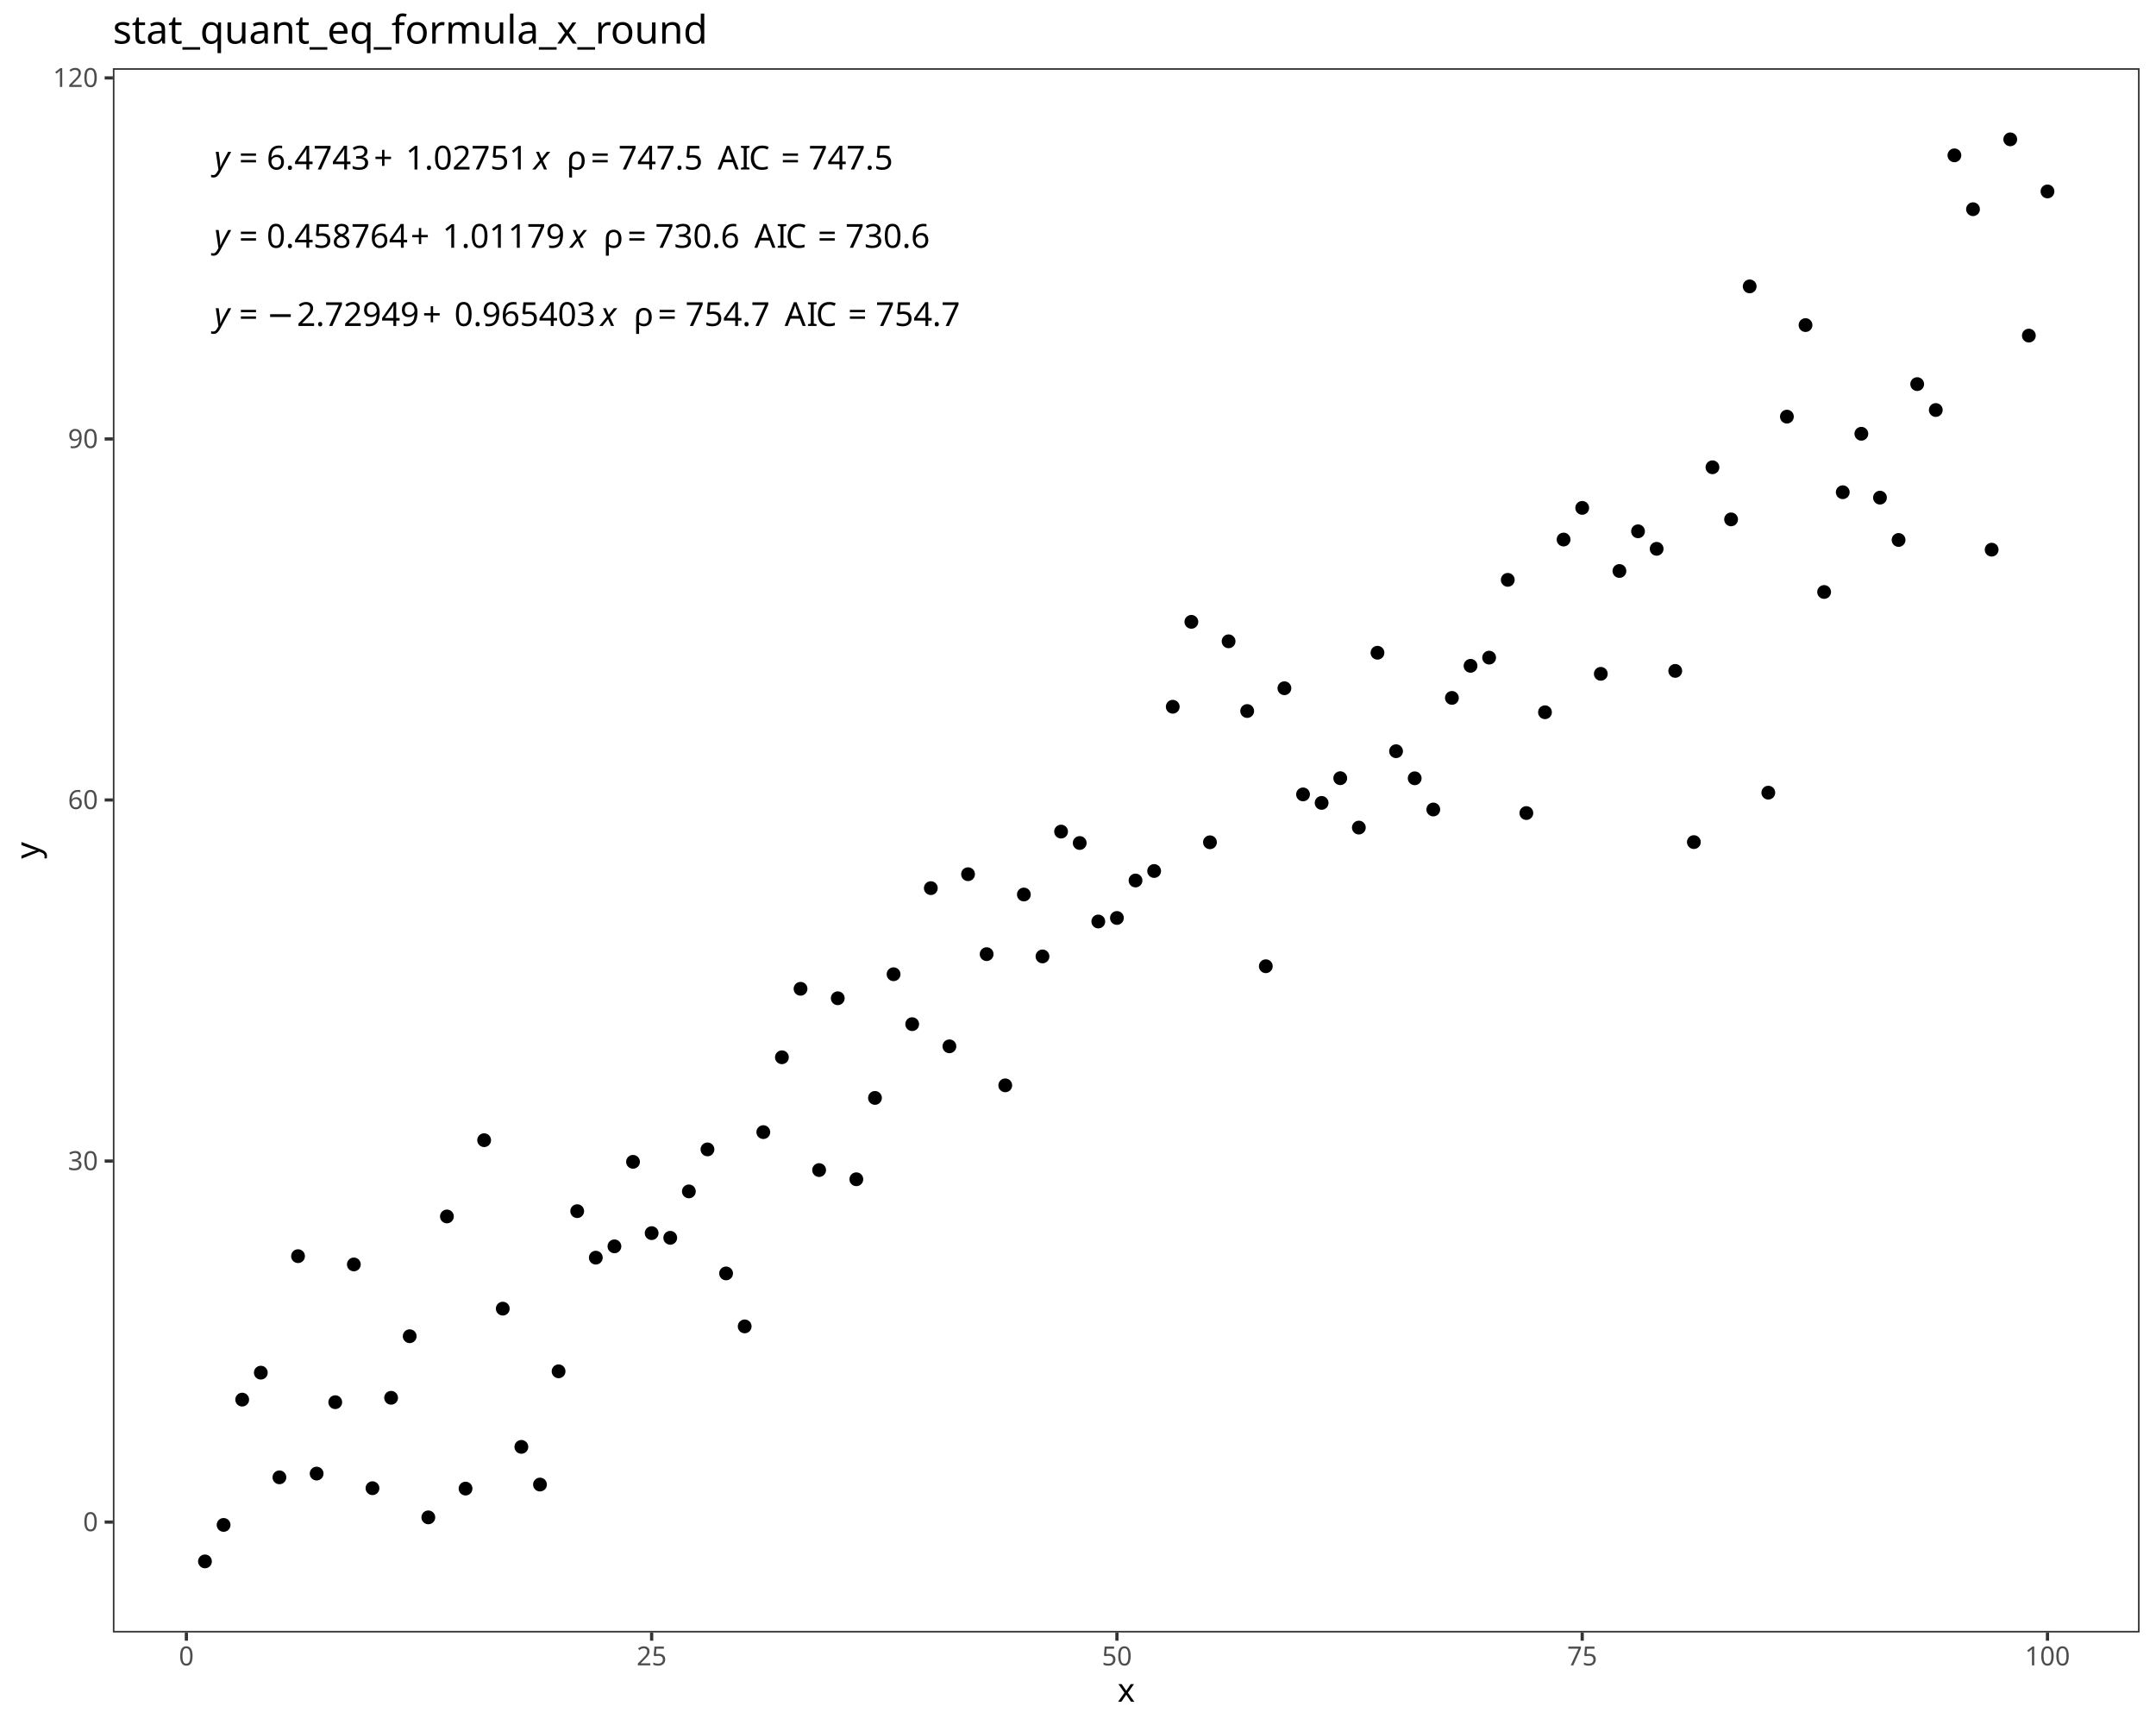
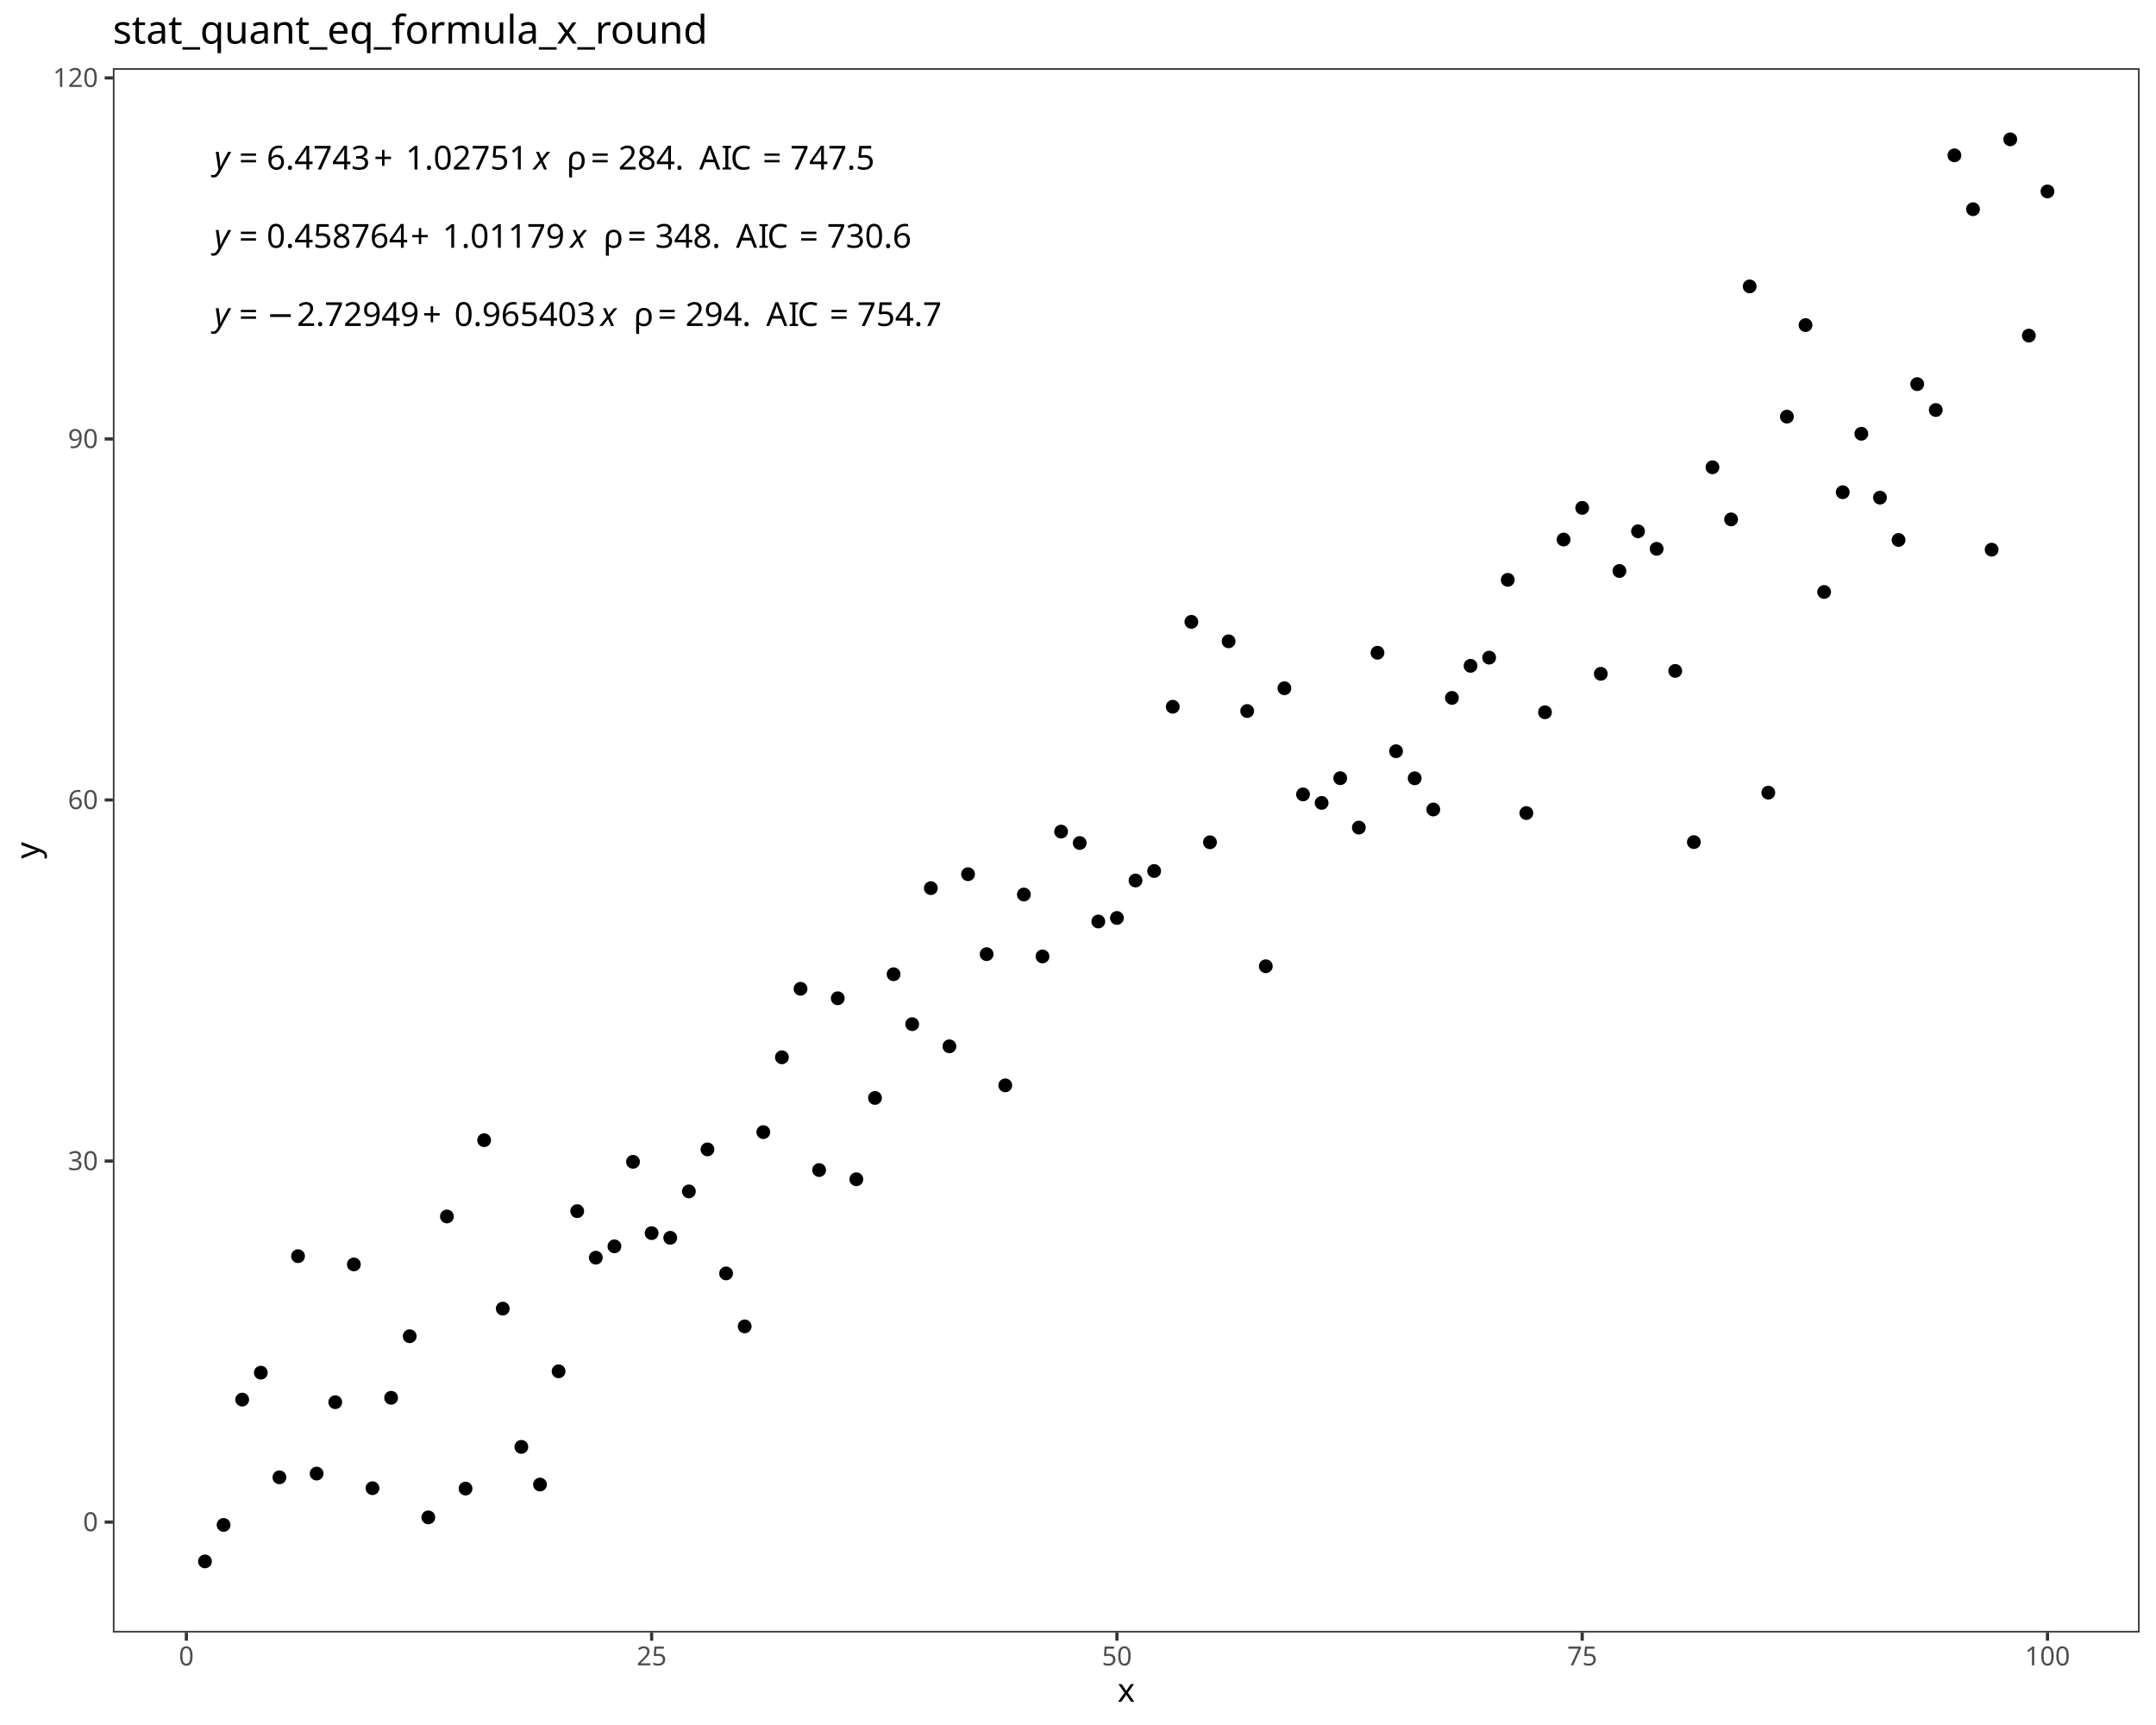
<svg xmlns="http://www.w3.org/2000/svg" class="svglite" data-engine-version="2.0" width="720.00pt" height="576.00pt" viewBox="0 0 720.00 576.00">
  <defs>
    <style type="text/css">
    .svglite line, .svglite polyline, .svglite polygon, .svglite path, .svglite rect, .svglite circle {
      fill: none;
      stroke: #000000;
      stroke-linecap: round;
      stroke-linejoin: round;
      stroke-miterlimit: 10.00;
    }
  </style>
  </defs>
  <rect width="100%" height="100%" style="stroke: none; fill: #FFFFFF;" />
  <defs>
    <clipPath id="cpMC4wMHw3MjAuMDB8MC4wMHw1NzYuMDA=">
      <rect x="0.00" y="0.00" width="720.00" height="576.00" />
    </clipPath>
  </defs>
  <g clip-path="url(#cpMC4wMHw3MjAuMDB8MC4wMHw1NzYuMDA=)">
    <rect x="0.00" y="0.00" width="720.00" height="576.00" style="stroke-width: 1.07; stroke: #FFFFFF; fill: #FFFFFF;" />
  </g>
  <defs>
    <clipPath id="cpMzcuNjl8NzE0LjUyfDIyLjc4fDU0NS4xMQ==">
      <rect x="37.69" y="22.78" width="676.83" height="522.33" />
    </clipPath>
  </defs>
  <g clip-path="url(#cpMzcuNjl8NzE0LjUyfDIyLjc4fDU0NS4xMQ==)">
    <rect x="37.69" y="22.78" width="676.83" height="522.33" style="stroke-width: 1.07; stroke: none; fill: #FFFFFF;" />
    <circle cx="68.45" cy="521.37" r="1.95" style="stroke-width: 0.71; fill: #000000;" />
    <circle cx="74.67" cy="509.19" r="1.95" style="stroke-width: 0.71; fill: #000000;" />
    <circle cx="80.88" cy="467.35" r="1.95" style="stroke-width: 0.71; fill: #000000;" />
    <circle cx="87.10" cy="458.35" r="1.95" style="stroke-width: 0.71; fill: #000000;" />
    <circle cx="93.31" cy="493.30" r="1.95" style="stroke-width: 0.71; fill: #000000;" />
    <circle cx="99.53" cy="419.45" r="1.95" style="stroke-width: 0.71; fill: #000000;" />
    <circle cx="105.74" cy="492.05" r="1.95" style="stroke-width: 0.71; fill: #000000;" />
    <circle cx="111.96" cy="468.21" r="1.95" style="stroke-width: 0.71; fill: #000000;" />
    <circle cx="118.17" cy="422.21" r="1.95" style="stroke-width: 0.71; fill: #000000;" />
    <circle cx="124.39" cy="496.93" r="1.95" style="stroke-width: 0.71; fill: #000000;" />
    <circle cx="130.61" cy="466.74" r="1.95" style="stroke-width: 0.71; fill: #000000;" />
    <circle cx="136.82" cy="446.18" r="1.95" style="stroke-width: 0.71; fill: #000000;" />
    <circle cx="143.04" cy="506.67" r="1.95" style="stroke-width: 0.71; fill: #000000;" />
    <circle cx="149.25" cy="406.19" r="1.95" style="stroke-width: 0.71; fill: #000000;" />
    <circle cx="155.47" cy="497.06" r="1.95" style="stroke-width: 0.71; fill: #000000;" />
    <circle cx="161.68" cy="380.72" r="1.95" style="stroke-width: 0.71; fill: #000000;" />
    <circle cx="167.90" cy="436.97" r="1.95" style="stroke-width: 0.71; fill: #000000;" />
    <circle cx="174.11" cy="483.13" r="1.95" style="stroke-width: 0.71; fill: #000000;" />
    <circle cx="180.33" cy="495.71" r="1.95" style="stroke-width: 0.71; fill: #000000;" />
    <circle cx="186.54" cy="457.90" r="1.95" style="stroke-width: 0.71; fill: #000000;" />
    <circle cx="192.76" cy="404.42" r="1.95" style="stroke-width: 0.71; fill: #000000;" />
    <circle cx="198.97" cy="419.95" r="1.95" style="stroke-width: 0.71; fill: #000000;" />
    <circle cx="205.19" cy="416.17" r="1.95" style="stroke-width: 0.71; fill: #000000;" />
    <circle cx="211.40" cy="387.95" r="1.95" style="stroke-width: 0.71; fill: #000000;" />
    <circle cx="217.62" cy="411.76" r="1.95" style="stroke-width: 0.71; fill: #000000;" />
    <circle cx="223.83" cy="413.32" r="1.95" style="stroke-width: 0.71; fill: #000000;" />
    <circle cx="230.05" cy="397.82" r="1.95" style="stroke-width: 0.71; fill: #000000;" />
    <circle cx="236.26" cy="383.80" r="1.95" style="stroke-width: 0.71; fill: #000000;" />
    <circle cx="242.48" cy="425.21" r="1.95" style="stroke-width: 0.71; fill: #000000;" />
    <circle cx="248.69" cy="442.90" r="1.95" style="stroke-width: 0.71; fill: #000000;" />
    <circle cx="254.91" cy="378.03" r="1.95" style="stroke-width: 0.71; fill: #000000;" />
    <circle cx="261.12" cy="353.04" r="1.95" style="stroke-width: 0.71; fill: #000000;" />
    <circle cx="267.34" cy="330.17" r="1.95" style="stroke-width: 0.71; fill: #000000;" />
    <circle cx="273.55" cy="390.70" r="1.95" style="stroke-width: 0.71; fill: #000000;" />
    <circle cx="279.77" cy="333.33" r="1.95" style="stroke-width: 0.71; fill: #000000;" />
    <circle cx="285.98" cy="393.77" r="1.95" style="stroke-width: 0.71; fill: #000000;" />
    <circle cx="292.20" cy="366.61" r="1.95" style="stroke-width: 0.71; fill: #000000;" />
    <circle cx="298.41" cy="325.31" r="1.95" style="stroke-width: 0.71; fill: #000000;" />
    <circle cx="304.63" cy="341.98" r="1.95" style="stroke-width: 0.71; fill: #000000;" />
    <circle cx="310.85" cy="296.56" r="1.95" style="stroke-width: 0.71; fill: #000000;" />
    <circle cx="317.06" cy="349.38" r="1.95" style="stroke-width: 0.71; fill: #000000;" />
    <circle cx="323.28" cy="291.91" r="1.95" style="stroke-width: 0.71; fill: #000000;" />
    <circle cx="329.49" cy="318.60" r="1.95" style="stroke-width: 0.71; fill: #000000;" />
    <circle cx="335.71" cy="362.41" r="1.95" style="stroke-width: 0.71; fill: #000000;" />
    <circle cx="341.92" cy="298.69" r="1.95" style="stroke-width: 0.71; fill: #000000;" />
    <circle cx="348.14" cy="319.36" r="1.95" style="stroke-width: 0.71; fill: #000000;" />
    <circle cx="354.35" cy="277.68" r="1.95" style="stroke-width: 0.71; fill: #000000;" />
    <circle cx="360.57" cy="281.49" r="1.95" style="stroke-width: 0.71; fill: #000000;" />
    <circle cx="366.78" cy="307.70" r="1.95" style="stroke-width: 0.71; fill: #000000;" />
    <circle cx="373.00" cy="306.52" r="1.95" style="stroke-width: 0.71; fill: #000000;" />
    <circle cx="379.21" cy="294.01" r="1.95" style="stroke-width: 0.71; fill: #000000;" />
    <circle cx="385.43" cy="290.84" r="1.95" style="stroke-width: 0.71; fill: #000000;" />
    <circle cx="391.64" cy="235.99" r="1.95" style="stroke-width: 0.71; fill: #000000;" />
    <circle cx="397.86" cy="207.64" r="1.95" style="stroke-width: 0.71; fill: #000000;" />
    <circle cx="404.07" cy="281.25" r="1.95" style="stroke-width: 0.71; fill: #000000;" />
    <circle cx="410.29" cy="214.14" r="1.95" style="stroke-width: 0.71; fill: #000000;" />
    <circle cx="416.50" cy="237.42" r="1.95" style="stroke-width: 0.71; fill: #000000;" />
    <circle cx="422.72" cy="322.64" r="1.95" style="stroke-width: 0.71; fill: #000000;" />
    <circle cx="428.93" cy="229.81" r="1.95" style="stroke-width: 0.71; fill: #000000;" />
    <circle cx="435.15" cy="265.26" r="1.95" style="stroke-width: 0.71; fill: #000000;" />
    <circle cx="441.36" cy="268.10" r="1.95" style="stroke-width: 0.71; fill: #000000;" />
    <circle cx="447.58" cy="259.85" r="1.95" style="stroke-width: 0.71; fill: #000000;" />
    <circle cx="453.79" cy="276.34" r="1.95" style="stroke-width: 0.71; fill: #000000;" />
    <circle cx="460.01" cy="217.96" r="1.95" style="stroke-width: 0.71; fill: #000000;" />
    <circle cx="466.22" cy="250.84" r="1.95" style="stroke-width: 0.71; fill: #000000;" />
    <circle cx="472.44" cy="259.88" r="1.95" style="stroke-width: 0.71; fill: #000000;" />
    <circle cx="478.65" cy="270.30" r="1.95" style="stroke-width: 0.71; fill: #000000;" />
    <circle cx="484.87" cy="233.04" r="1.95" style="stroke-width: 0.71; fill: #000000;" />
    <circle cx="491.09" cy="222.33" r="1.95" style="stroke-width: 0.71; fill: #000000;" />
    <circle cx="497.30" cy="219.59" r="1.95" style="stroke-width: 0.71; fill: #000000;" />
    <circle cx="503.52" cy="193.62" r="1.95" style="stroke-width: 0.71; fill: #000000;" />
    <circle cx="509.73" cy="271.49" r="1.95" style="stroke-width: 0.71; fill: #000000;" />
    <circle cx="515.95" cy="237.83" r="1.95" style="stroke-width: 0.71; fill: #000000;" />
    <circle cx="522.16" cy="180.16" r="1.95" style="stroke-width: 0.71; fill: #000000;" />
    <circle cx="528.38" cy="169.59" r="1.95" style="stroke-width: 0.71; fill: #000000;" />
    <circle cx="534.59" cy="225.00" r="1.95" style="stroke-width: 0.71; fill: #000000;" />
    <circle cx="540.81" cy="190.66" r="1.95" style="stroke-width: 0.71; fill: #000000;" />
    <circle cx="547.02" cy="177.41" r="1.95" style="stroke-width: 0.71; fill: #000000;" />
    <circle cx="553.24" cy="183.26" r="1.95" style="stroke-width: 0.71; fill: #000000;" />
    <circle cx="559.45" cy="224.02" r="1.95" style="stroke-width: 0.71; fill: #000000;" />
    <circle cx="565.67" cy="281.19" r="1.95" style="stroke-width: 0.71; fill: #000000;" />
    <circle cx="571.88" cy="156.03" r="1.95" style="stroke-width: 0.71; fill: #000000;" />
    <circle cx="578.10" cy="173.43" r="1.95" style="stroke-width: 0.71; fill: #000000;" />
    <circle cx="584.31" cy="95.63" r="1.95" style="stroke-width: 0.71; fill: #000000;" />
    <circle cx="590.53" cy="264.68" r="1.95" style="stroke-width: 0.71; fill: #000000;" />
    <circle cx="596.74" cy="139.12" r="1.95" style="stroke-width: 0.71; fill: #000000;" />
    <circle cx="602.96" cy="108.55" r="1.95" style="stroke-width: 0.71; fill: #000000;" />
    <circle cx="609.17" cy="197.67" r="1.95" style="stroke-width: 0.71; fill: #000000;" />
    <circle cx="615.39" cy="164.36" r="1.95" style="stroke-width: 0.71; fill: #000000;" />
    <circle cx="621.60" cy="144.84" r="1.95" style="stroke-width: 0.71; fill: #000000;" />
    <circle cx="627.82" cy="166.17" r="1.95" style="stroke-width: 0.71; fill: #000000;" />
    <circle cx="634.03" cy="180.30" r="1.95" style="stroke-width: 0.71; fill: #000000;" />
    <circle cx="640.25" cy="128.26" r="1.95" style="stroke-width: 0.71; fill: #000000;" />
    <circle cx="646.46" cy="136.91" r="1.95" style="stroke-width: 0.71; fill: #000000;" />
    <circle cx="652.68" cy="51.87" r="1.95" style="stroke-width: 0.71; fill: #000000;" />
    <circle cx="658.89" cy="69.86" r="1.95" style="stroke-width: 0.71; fill: #000000;" />
    <circle cx="665.11" cy="183.54" r="1.95" style="stroke-width: 0.71; fill: #000000;" />
    <circle cx="671.33" cy="46.53" r="1.95" style="stroke-width: 0.71; fill: #000000;" />
    <circle cx="677.54" cy="112.06" r="1.95" style="stroke-width: 0.71; fill: #000000;" />
    <circle cx="683.76" cy="63.92" r="1.95" style="stroke-width: 0.71; fill: #000000;" />
    <text x="71.53" y="108.84" style="font-size: 11.04px; font-style: italic; font-family: sans;" textLength="5.52px" lengthAdjust="spacingAndGlyphs">y</text>
    <text x="77.05" y="108.84" style="font-size: 11.04px; font-family: sans;" textLength="2.76px" lengthAdjust="spacingAndGlyphs"> </text>
    <text x="79.82" y="108.84" style="font-size: 11.04px; font-family: sans;" textLength="6.45px" lengthAdjust="spacingAndGlyphs">=</text>
    <text x="86.27" y="108.84" style="font-size: 11.04px; font-family: sans;" textLength="2.76px" lengthAdjust="spacingAndGlyphs"> </text>
    <text x="89.03" y="108.84" style="font-size: 11.04px; font-family: sans;" textLength="8.58px" lengthAdjust="spacingAndGlyphs">−</text>
    <text x="99.14" y="108.84" style="font-size: 11.04px; font-family: sans;" textLength="39.91px" lengthAdjust="spacingAndGlyphs">2.72949</text>
    <text x="141.09" y="108.84" style="font-size: 11.04px; font-family: sans;" textLength="8.57px" lengthAdjust="spacingAndGlyphs">+</text>
    <text x="151.71" y="108.84" style="font-size: 11.04px; font-family: sans;" textLength="46.05px" lengthAdjust="spacingAndGlyphs">0.965403</text>
    <text x="197.76" y="108.84" style="font-size: 11.04px; font-family: sans;" textLength="2.76px" lengthAdjust="spacingAndGlyphs"> </text>
    <text x="200.52" y="108.84" style="font-size: 11.04px; font-style: italic; font-family: sans;" textLength="5.52px" lengthAdjust="spacingAndGlyphs">x</text>
    <text x="206.04" y="108.84" style="font-size: 11.04px; font-family: sans;" textLength="2.76px" lengthAdjust="spacingAndGlyphs"> </text>
    <text x="208.81" y="108.84" style="font-size: 11.04px; font-family: sans;" textLength="2.76px" lengthAdjust="spacingAndGlyphs"> </text>
    <text x="211.57" y="108.84" style="font-size: 11.04px; font-family: sans;" textLength="5.33px" lengthAdjust="spacingAndGlyphs">ρ</text>
    <text x="216.90" y="108.84" style="font-size: 11.04px; font-family: sans;" textLength="2.76px" lengthAdjust="spacingAndGlyphs"> </text>
    <text x="219.66" y="108.84" style="font-size: 11.04px; font-family: sans;" textLength="6.45px" lengthAdjust="spacingAndGlyphs">=</text>
    <text x="226.11" y="108.84" style="font-size: 11.04px; font-family: sans;" textLength="2.76px" lengthAdjust="spacingAndGlyphs"> </text>
-     <text x="228.88" y="108.84" style="font-size: 11.04px; font-family: sans;" textLength="27.63px" lengthAdjust="spacingAndGlyphs">754.7</text>
-     <text x="256.50" y="108.84" style="font-size: 11.04px; font-family: sans;" textLength="2.76px" lengthAdjust="spacingAndGlyphs"> </text>
-     <text x="259.27" y="108.84" style="font-size: 11.04px; font-family: sans;" textLength="2.76px" lengthAdjust="spacingAndGlyphs"> </text>
-     <text x="262.03" y="108.84" style="font-size: 11.04px; font-family: sans;" textLength="7.37px" lengthAdjust="spacingAndGlyphs">A</text>
-     <text x="269.39" y="108.84" style="font-size: 11.04px; font-family: sans;" textLength="3.07px" lengthAdjust="spacingAndGlyphs">I</text>
-     <text x="272.46" y="108.84" style="font-size: 11.04px; font-family: sans;" textLength="7.98px" lengthAdjust="spacingAndGlyphs">C</text>
-     <text x="280.44" y="108.84" style="font-size: 11.04px; font-family: sans;" textLength="2.76px" lengthAdjust="spacingAndGlyphs"> </text>
-     <text x="283.20" y="108.84" style="font-size: 11.04px; font-family: sans;" textLength="6.45px" lengthAdjust="spacingAndGlyphs">=</text>
-     <text x="289.65" y="108.84" style="font-size: 11.04px; font-family: sans;" textLength="2.76px" lengthAdjust="spacingAndGlyphs"> </text>
-     <text x="292.41" y="108.84" style="font-size: 11.04px; font-family: sans;" textLength="27.63px" lengthAdjust="spacingAndGlyphs">754.7</text>
+     <text x="228.88" y="108.84" style="font-size: 11.04px; font-family: sans;" textLength="21.49px" lengthAdjust="spacingAndGlyphs">294.</text>
+     <text x="250.36" y="108.84" style="font-size: 11.04px; font-family: sans;" textLength="2.76px" lengthAdjust="spacingAndGlyphs"> </text>
+     <text x="253.13" y="108.84" style="font-size: 11.04px; font-family: sans;" textLength="2.76px" lengthAdjust="spacingAndGlyphs"> </text>
+     <text x="255.89" y="108.84" style="font-size: 11.04px; font-family: sans;" textLength="7.37px" lengthAdjust="spacingAndGlyphs">A</text>
+     <text x="263.25" y="108.84" style="font-size: 11.04px; font-family: sans;" textLength="3.07px" lengthAdjust="spacingAndGlyphs">I</text>
+     <text x="266.32" y="108.84" style="font-size: 11.04px; font-family: sans;" textLength="7.98px" lengthAdjust="spacingAndGlyphs">C</text>
+     <text x="274.30" y="108.84" style="font-size: 11.04px; font-family: sans;" textLength="2.76px" lengthAdjust="spacingAndGlyphs"> </text>
+     <text x="277.06" y="108.84" style="font-size: 11.04px; font-family: sans;" textLength="6.45px" lengthAdjust="spacingAndGlyphs">=</text>
+     <text x="283.51" y="108.84" style="font-size: 11.04px; font-family: sans;" textLength="2.76px" lengthAdjust="spacingAndGlyphs"> </text>
+     <text x="286.27" y="108.84" style="font-size: 11.04px; font-family: sans;" textLength="27.63px" lengthAdjust="spacingAndGlyphs">754.7</text>
    <text x="71.53" y="82.73" style="font-size: 11.04px; font-style: italic; font-family: sans;" textLength="5.52px" lengthAdjust="spacingAndGlyphs">y</text>
    <text x="77.05" y="82.73" style="font-size: 11.04px; font-family: sans;" textLength="2.76px" lengthAdjust="spacingAndGlyphs"> </text>
    <text x="79.82" y="82.73" style="font-size: 11.04px; font-family: sans;" textLength="6.45px" lengthAdjust="spacingAndGlyphs">=</text>
    <text x="86.27" y="82.73" style="font-size: 11.04px; font-family: sans;" textLength="2.76px" lengthAdjust="spacingAndGlyphs"> </text>
    <text x="89.03" y="82.73" style="font-size: 11.04px; font-family: sans;" textLength="46.05px" lengthAdjust="spacingAndGlyphs">0.458764</text>
    <text x="137.12" y="82.73" style="font-size: 11.04px; font-family: sans;" textLength="8.57px" lengthAdjust="spacingAndGlyphs">+</text>
    <text x="147.74" y="82.73" style="font-size: 11.04px; font-family: sans;" textLength="39.91px" lengthAdjust="spacingAndGlyphs">1.01179</text>
    <text x="187.65" y="82.73" style="font-size: 11.04px; font-family: sans;" textLength="2.76px" lengthAdjust="spacingAndGlyphs"> </text>
    <text x="190.41" y="82.73" style="font-size: 11.04px; font-style: italic; font-family: sans;" textLength="5.52px" lengthAdjust="spacingAndGlyphs">x</text>
    <text x="195.93" y="82.73" style="font-size: 11.04px; font-family: sans;" textLength="2.76px" lengthAdjust="spacingAndGlyphs"> </text>
    <text x="198.70" y="82.73" style="font-size: 11.04px; font-family: sans;" textLength="2.76px" lengthAdjust="spacingAndGlyphs"> </text>
    <text x="201.46" y="82.73" style="font-size: 11.04px; font-family: sans;" textLength="5.33px" lengthAdjust="spacingAndGlyphs">ρ</text>
    <text x="206.79" y="82.73" style="font-size: 11.04px; font-family: sans;" textLength="2.76px" lengthAdjust="spacingAndGlyphs"> </text>
    <text x="209.55" y="82.73" style="font-size: 11.04px; font-family: sans;" textLength="6.45px" lengthAdjust="spacingAndGlyphs">=</text>
    <text x="216.00" y="82.73" style="font-size: 11.04px; font-family: sans;" textLength="2.76px" lengthAdjust="spacingAndGlyphs"> </text>
-     <text x="218.77" y="82.73" style="font-size: 11.04px; font-family: sans;" textLength="27.63px" lengthAdjust="spacingAndGlyphs">730.6</text>
-     <text x="246.39" y="82.73" style="font-size: 11.04px; font-family: sans;" textLength="2.76px" lengthAdjust="spacingAndGlyphs"> </text>
-     <text x="249.16" y="82.73" style="font-size: 11.04px; font-family: sans;" textLength="2.76px" lengthAdjust="spacingAndGlyphs"> </text>
-     <text x="251.92" y="82.73" style="font-size: 11.04px; font-family: sans;" textLength="7.37px" lengthAdjust="spacingAndGlyphs">A</text>
-     <text x="259.28" y="82.73" style="font-size: 11.04px; font-family: sans;" textLength="3.07px" lengthAdjust="spacingAndGlyphs">I</text>
-     <text x="262.35" y="82.73" style="font-size: 11.04px; font-family: sans;" textLength="7.98px" lengthAdjust="spacingAndGlyphs">C</text>
-     <text x="270.33" y="82.73" style="font-size: 11.04px; font-family: sans;" textLength="2.76px" lengthAdjust="spacingAndGlyphs"> </text>
-     <text x="273.09" y="82.73" style="font-size: 11.04px; font-family: sans;" textLength="6.45px" lengthAdjust="spacingAndGlyphs">=</text>
-     <text x="279.54" y="82.73" style="font-size: 11.04px; font-family: sans;" textLength="2.76px" lengthAdjust="spacingAndGlyphs"> </text>
-     <text x="282.30" y="82.73" style="font-size: 11.04px; font-family: sans;" textLength="27.63px" lengthAdjust="spacingAndGlyphs">730.6</text>
+     <text x="218.77" y="82.73" style="font-size: 11.04px; font-family: sans;" textLength="21.49px" lengthAdjust="spacingAndGlyphs">348.</text>
+     <text x="240.25" y="82.73" style="font-size: 11.04px; font-family: sans;" textLength="2.76px" lengthAdjust="spacingAndGlyphs"> </text>
+     <text x="243.02" y="82.73" style="font-size: 11.04px; font-family: sans;" textLength="2.76px" lengthAdjust="spacingAndGlyphs"> </text>
+     <text x="245.78" y="82.73" style="font-size: 11.04px; font-family: sans;" textLength="7.37px" lengthAdjust="spacingAndGlyphs">A</text>
+     <text x="253.14" y="82.73" style="font-size: 11.04px; font-family: sans;" textLength="3.07px" lengthAdjust="spacingAndGlyphs">I</text>
+     <text x="256.21" y="82.73" style="font-size: 11.04px; font-family: sans;" textLength="7.98px" lengthAdjust="spacingAndGlyphs">C</text>
+     <text x="264.19" y="82.73" style="font-size: 11.04px; font-family: sans;" textLength="2.76px" lengthAdjust="spacingAndGlyphs"> </text>
+     <text x="266.95" y="82.73" style="font-size: 11.04px; font-family: sans;" textLength="6.45px" lengthAdjust="spacingAndGlyphs">=</text>
+     <text x="273.40" y="82.73" style="font-size: 11.04px; font-family: sans;" textLength="2.76px" lengthAdjust="spacingAndGlyphs"> </text>
+     <text x="276.16" y="82.73" style="font-size: 11.04px; font-family: sans;" textLength="27.63px" lengthAdjust="spacingAndGlyphs">730.6</text>
    <text x="71.53" y="56.61" style="font-size: 11.04px; font-style: italic; font-family: sans;" textLength="5.52px" lengthAdjust="spacingAndGlyphs">y</text>
    <text x="77.05" y="56.61" style="font-size: 11.04px; font-family: sans;" textLength="2.76px" lengthAdjust="spacingAndGlyphs"> </text>
    <text x="79.82" y="56.61" style="font-size: 11.04px; font-family: sans;" textLength="6.45px" lengthAdjust="spacingAndGlyphs">=</text>
    <text x="86.27" y="56.61" style="font-size: 11.04px; font-family: sans;" textLength="2.76px" lengthAdjust="spacingAndGlyphs"> </text>
    <text x="89.03" y="56.61" style="font-size: 11.04px; font-family: sans;" textLength="33.77px" lengthAdjust="spacingAndGlyphs">6.4743</text>
    <text x="124.84" y="56.61" style="font-size: 11.04px; font-family: sans;" textLength="8.57px" lengthAdjust="spacingAndGlyphs">+</text>
    <text x="135.46" y="56.61" style="font-size: 11.04px; font-family: sans;" textLength="39.91px" lengthAdjust="spacingAndGlyphs">1.02751</text>
    <text x="175.37" y="56.61" style="font-size: 11.04px; font-family: sans;" textLength="2.76px" lengthAdjust="spacingAndGlyphs"> </text>
    <text x="178.13" y="56.61" style="font-size: 11.04px; font-style: italic; font-family: sans;" textLength="5.52px" lengthAdjust="spacingAndGlyphs">x</text>
    <text x="183.65" y="56.61" style="font-size: 11.04px; font-family: sans;" textLength="2.76px" lengthAdjust="spacingAndGlyphs"> </text>
    <text x="186.42" y="56.61" style="font-size: 11.04px; font-family: sans;" textLength="2.76px" lengthAdjust="spacingAndGlyphs"> </text>
    <text x="189.18" y="56.61" style="font-size: 11.04px; font-family: sans;" textLength="5.33px" lengthAdjust="spacingAndGlyphs">ρ</text>
    <text x="194.51" y="56.61" style="font-size: 11.04px; font-family: sans;" textLength="2.76px" lengthAdjust="spacingAndGlyphs"> </text>
    <text x="197.27" y="56.61" style="font-size: 11.04px; font-family: sans;" textLength="6.45px" lengthAdjust="spacingAndGlyphs">=</text>
    <text x="203.72" y="56.61" style="font-size: 11.04px; font-family: sans;" textLength="2.76px" lengthAdjust="spacingAndGlyphs"> </text>
-     <text x="206.49" y="56.61" style="font-size: 11.04px; font-family: sans;" textLength="27.63px" lengthAdjust="spacingAndGlyphs">747.5</text>
-     <text x="234.11" y="56.61" style="font-size: 11.04px; font-family: sans;" textLength="2.76px" lengthAdjust="spacingAndGlyphs"> </text>
-     <text x="236.88" y="56.61" style="font-size: 11.04px; font-family: sans;" textLength="2.76px" lengthAdjust="spacingAndGlyphs"> </text>
-     <text x="239.64" y="56.61" style="font-size: 11.04px; font-family: sans;" textLength="7.37px" lengthAdjust="spacingAndGlyphs">A</text>
-     <text x="247.00" y="56.61" style="font-size: 11.04px; font-family: sans;" textLength="3.07px" lengthAdjust="spacingAndGlyphs">I</text>
-     <text x="250.07" y="56.61" style="font-size: 11.04px; font-family: sans;" textLength="7.98px" lengthAdjust="spacingAndGlyphs">C</text>
-     <text x="258.04" y="56.61" style="font-size: 11.04px; font-family: sans;" textLength="2.76px" lengthAdjust="spacingAndGlyphs"> </text>
-     <text x="260.81" y="56.61" style="font-size: 11.04px; font-family: sans;" textLength="6.45px" lengthAdjust="spacingAndGlyphs">=</text>
-     <text x="267.26" y="56.61" style="font-size: 11.04px; font-family: sans;" textLength="2.76px" lengthAdjust="spacingAndGlyphs"> </text>
-     <text x="270.02" y="56.61" style="font-size: 11.04px; font-family: sans;" textLength="27.63px" lengthAdjust="spacingAndGlyphs">747.5</text>
+     <text x="206.49" y="56.61" style="font-size: 11.04px; font-family: sans;" textLength="21.49px" lengthAdjust="spacingAndGlyphs">284.</text>
+     <text x="227.97" y="56.61" style="font-size: 11.04px; font-family: sans;" textLength="2.76px" lengthAdjust="spacingAndGlyphs"> </text>
+     <text x="230.74" y="56.61" style="font-size: 11.04px; font-family: sans;" textLength="2.76px" lengthAdjust="spacingAndGlyphs"> </text>
+     <text x="233.50" y="56.61" style="font-size: 11.04px; font-family: sans;" textLength="7.37px" lengthAdjust="spacingAndGlyphs">A</text>
+     <text x="240.86" y="56.61" style="font-size: 11.04px; font-family: sans;" textLength="3.07px" lengthAdjust="spacingAndGlyphs">I</text>
+     <text x="243.93" y="56.61" style="font-size: 11.04px; font-family: sans;" textLength="7.98px" lengthAdjust="spacingAndGlyphs">C</text>
+     <text x="251.90" y="56.61" style="font-size: 11.04px; font-family: sans;" textLength="2.76px" lengthAdjust="spacingAndGlyphs"> </text>
+     <text x="254.67" y="56.61" style="font-size: 11.04px; font-family: sans;" textLength="6.45px" lengthAdjust="spacingAndGlyphs">=</text>
+     <text x="261.12" y="56.61" style="font-size: 11.04px; font-family: sans;" textLength="2.76px" lengthAdjust="spacingAndGlyphs"> </text>
+     <text x="263.88" y="56.61" style="font-size: 11.04px; font-family: sans;" textLength="27.63px" lengthAdjust="spacingAndGlyphs">747.5</text>
    <rect x="37.69" y="22.78" width="676.83" height="522.33" style="stroke-width: 1.07; stroke: #333333;" />
  </g>
  <g clip-path="url(#cpMC4wMHw3MjAuMDB8MC4wMHw1NzYuMDA=)">
    <text x="32.76" y="511.27" text-anchor="end" style="font-size: 8.80px; fill: #4D4D4D; font-family: sans;" textLength="4.89px" lengthAdjust="spacingAndGlyphs">0</text>
    <text x="32.76" y="390.71" text-anchor="end" style="font-size: 8.80px; fill: #4D4D4D; font-family: sans;" textLength="9.79px" lengthAdjust="spacingAndGlyphs">30</text>
    <text x="32.76" y="270.15" text-anchor="end" style="font-size: 8.80px; fill: #4D4D4D; font-family: sans;" textLength="9.79px" lengthAdjust="spacingAndGlyphs">60</text>
    <text x="32.76" y="149.59" text-anchor="end" style="font-size: 8.80px; fill: #4D4D4D; font-family: sans;" textLength="9.79px" lengthAdjust="spacingAndGlyphs">90</text>
    <text x="32.76" y="29.04" text-anchor="end" style="font-size: 8.80px; fill: #4D4D4D; font-family: sans;" textLength="14.68px" lengthAdjust="spacingAndGlyphs">120</text>
    <polyline points="34.95,508.24 37.69,508.24 " style="stroke-width: 1.07; stroke: #333333; stroke-linecap: butt;" />
    <polyline points="34.95,387.68 37.69,387.68 " style="stroke-width: 1.07; stroke: #333333; stroke-linecap: butt;" />
    <polyline points="34.95,267.12 37.69,267.12 " style="stroke-width: 1.07; stroke: #333333; stroke-linecap: butt;" />
    <polyline points="34.95,146.57 37.69,146.57 " style="stroke-width: 1.07; stroke: #333333; stroke-linecap: butt;" />
    <polyline points="34.95,26.01 37.69,26.01 " style="stroke-width: 1.07; stroke: #333333; stroke-linecap: butt;" />
    <polyline points="62.24,547.85 62.24,545.11 " style="stroke-width: 1.07; stroke: #333333; stroke-linecap: butt;" />
    <polyline points="217.62,547.85 217.62,545.11 " style="stroke-width: 1.07; stroke: #333333; stroke-linecap: butt;" />
    <polyline points="373.00,547.85 373.00,545.11 " style="stroke-width: 1.07; stroke: #333333; stroke-linecap: butt;" />
    <polyline points="528.38,547.85 528.38,545.11 " style="stroke-width: 1.07; stroke: #333333; stroke-linecap: butt;" />
    <polyline points="683.76,547.85 683.76,545.11 " style="stroke-width: 1.07; stroke: #333333; stroke-linecap: butt;" />
    <text x="62.24" y="556.10" text-anchor="middle" style="font-size: 8.80px; fill: #4D4D4D; font-family: sans;" textLength="4.89px" lengthAdjust="spacingAndGlyphs">0</text>
    <text x="217.62" y="556.10" text-anchor="middle" style="font-size: 8.80px; fill: #4D4D4D; font-family: sans;" textLength="9.79px" lengthAdjust="spacingAndGlyphs">25</text>
    <text x="373.00" y="556.10" text-anchor="middle" style="font-size: 8.80px; fill: #4D4D4D; font-family: sans;" textLength="9.79px" lengthAdjust="spacingAndGlyphs">50</text>
    <text x="528.38" y="556.10" text-anchor="middle" style="font-size: 8.80px; fill: #4D4D4D; font-family: sans;" textLength="9.79px" lengthAdjust="spacingAndGlyphs">75</text>
    <text x="683.76" y="556.10" text-anchor="middle" style="font-size: 8.80px; fill: #4D4D4D; font-family: sans;" textLength="14.68px" lengthAdjust="spacingAndGlyphs">100</text>
    <text x="376.10" y="568.24" text-anchor="middle" style="font-size: 11.00px; font-family: sans;" textLength="5.50px" lengthAdjust="spacingAndGlyphs">x</text>
    <text transform="translate(13.05,283.95) rotate(-90)" text-anchor="middle" style="font-size: 11.00px; font-family: sans;" textLength="5.50px" lengthAdjust="spacingAndGlyphs">y</text>
    <text x="37.69" y="14.56" style="font-size: 13.20px; font-family: sans;" textLength="190.10px" lengthAdjust="spacingAndGlyphs">stat_quant_eq_formula_x_round</text>
  </g>
</svg>
